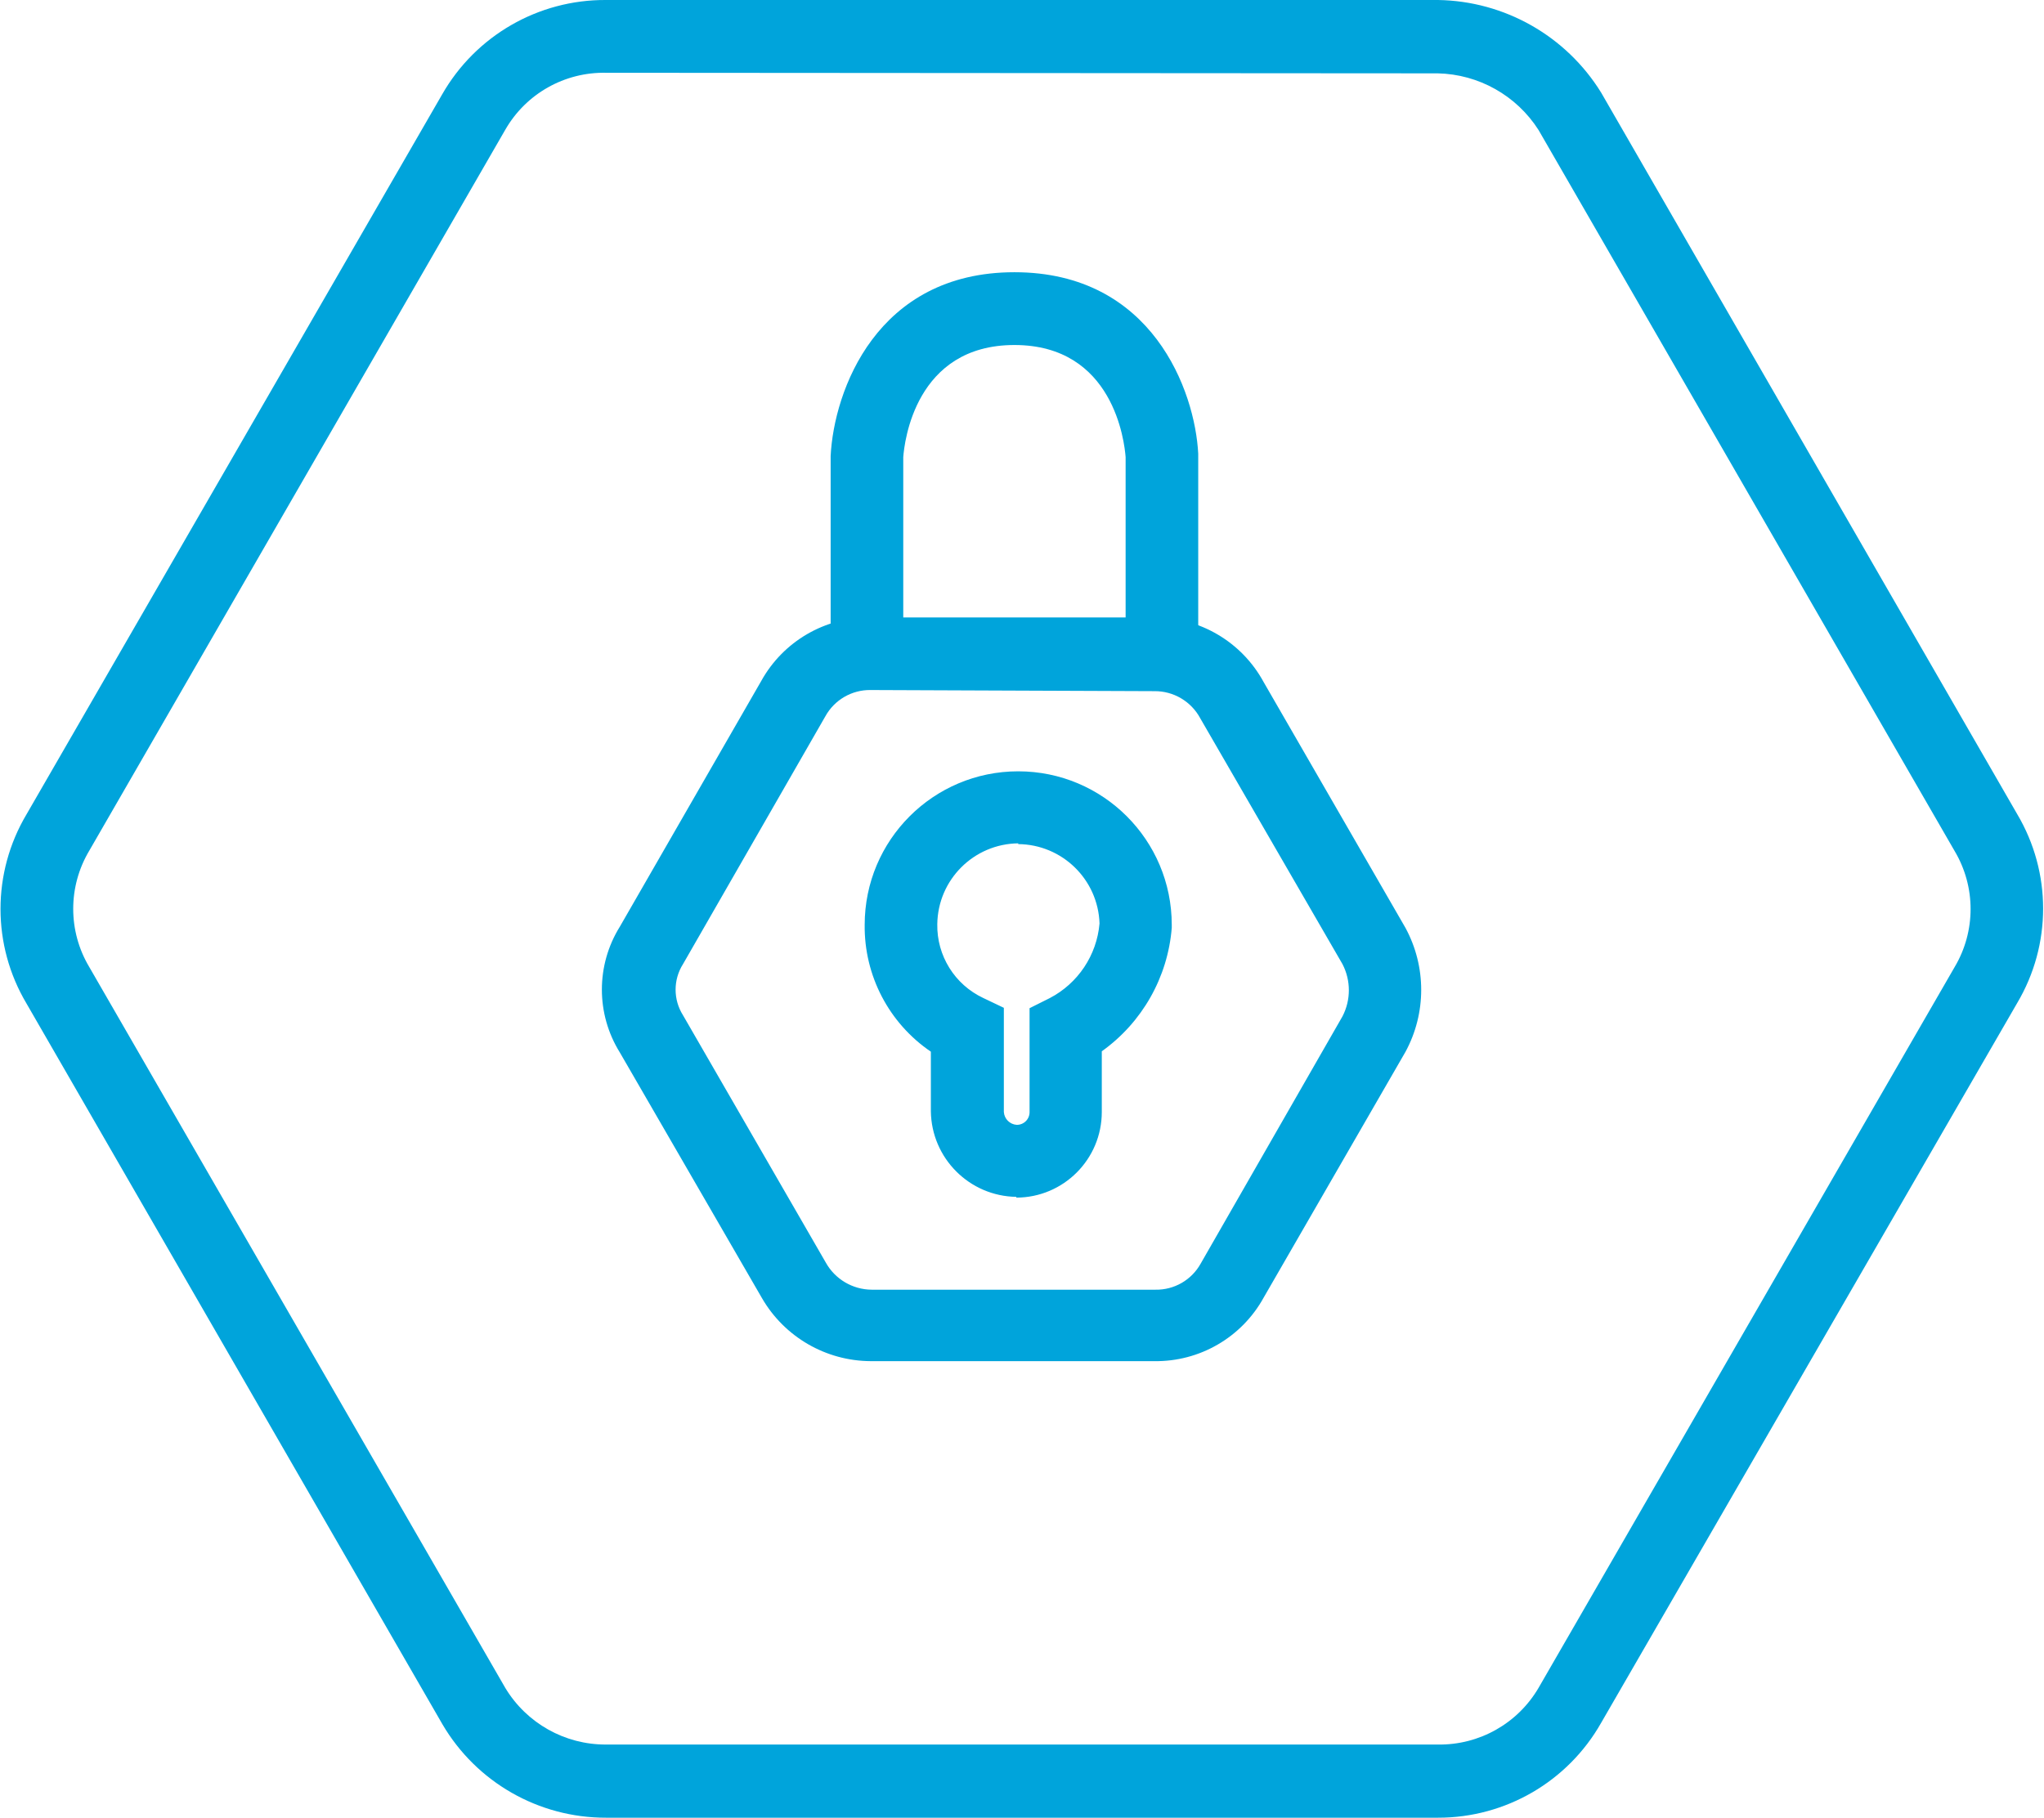
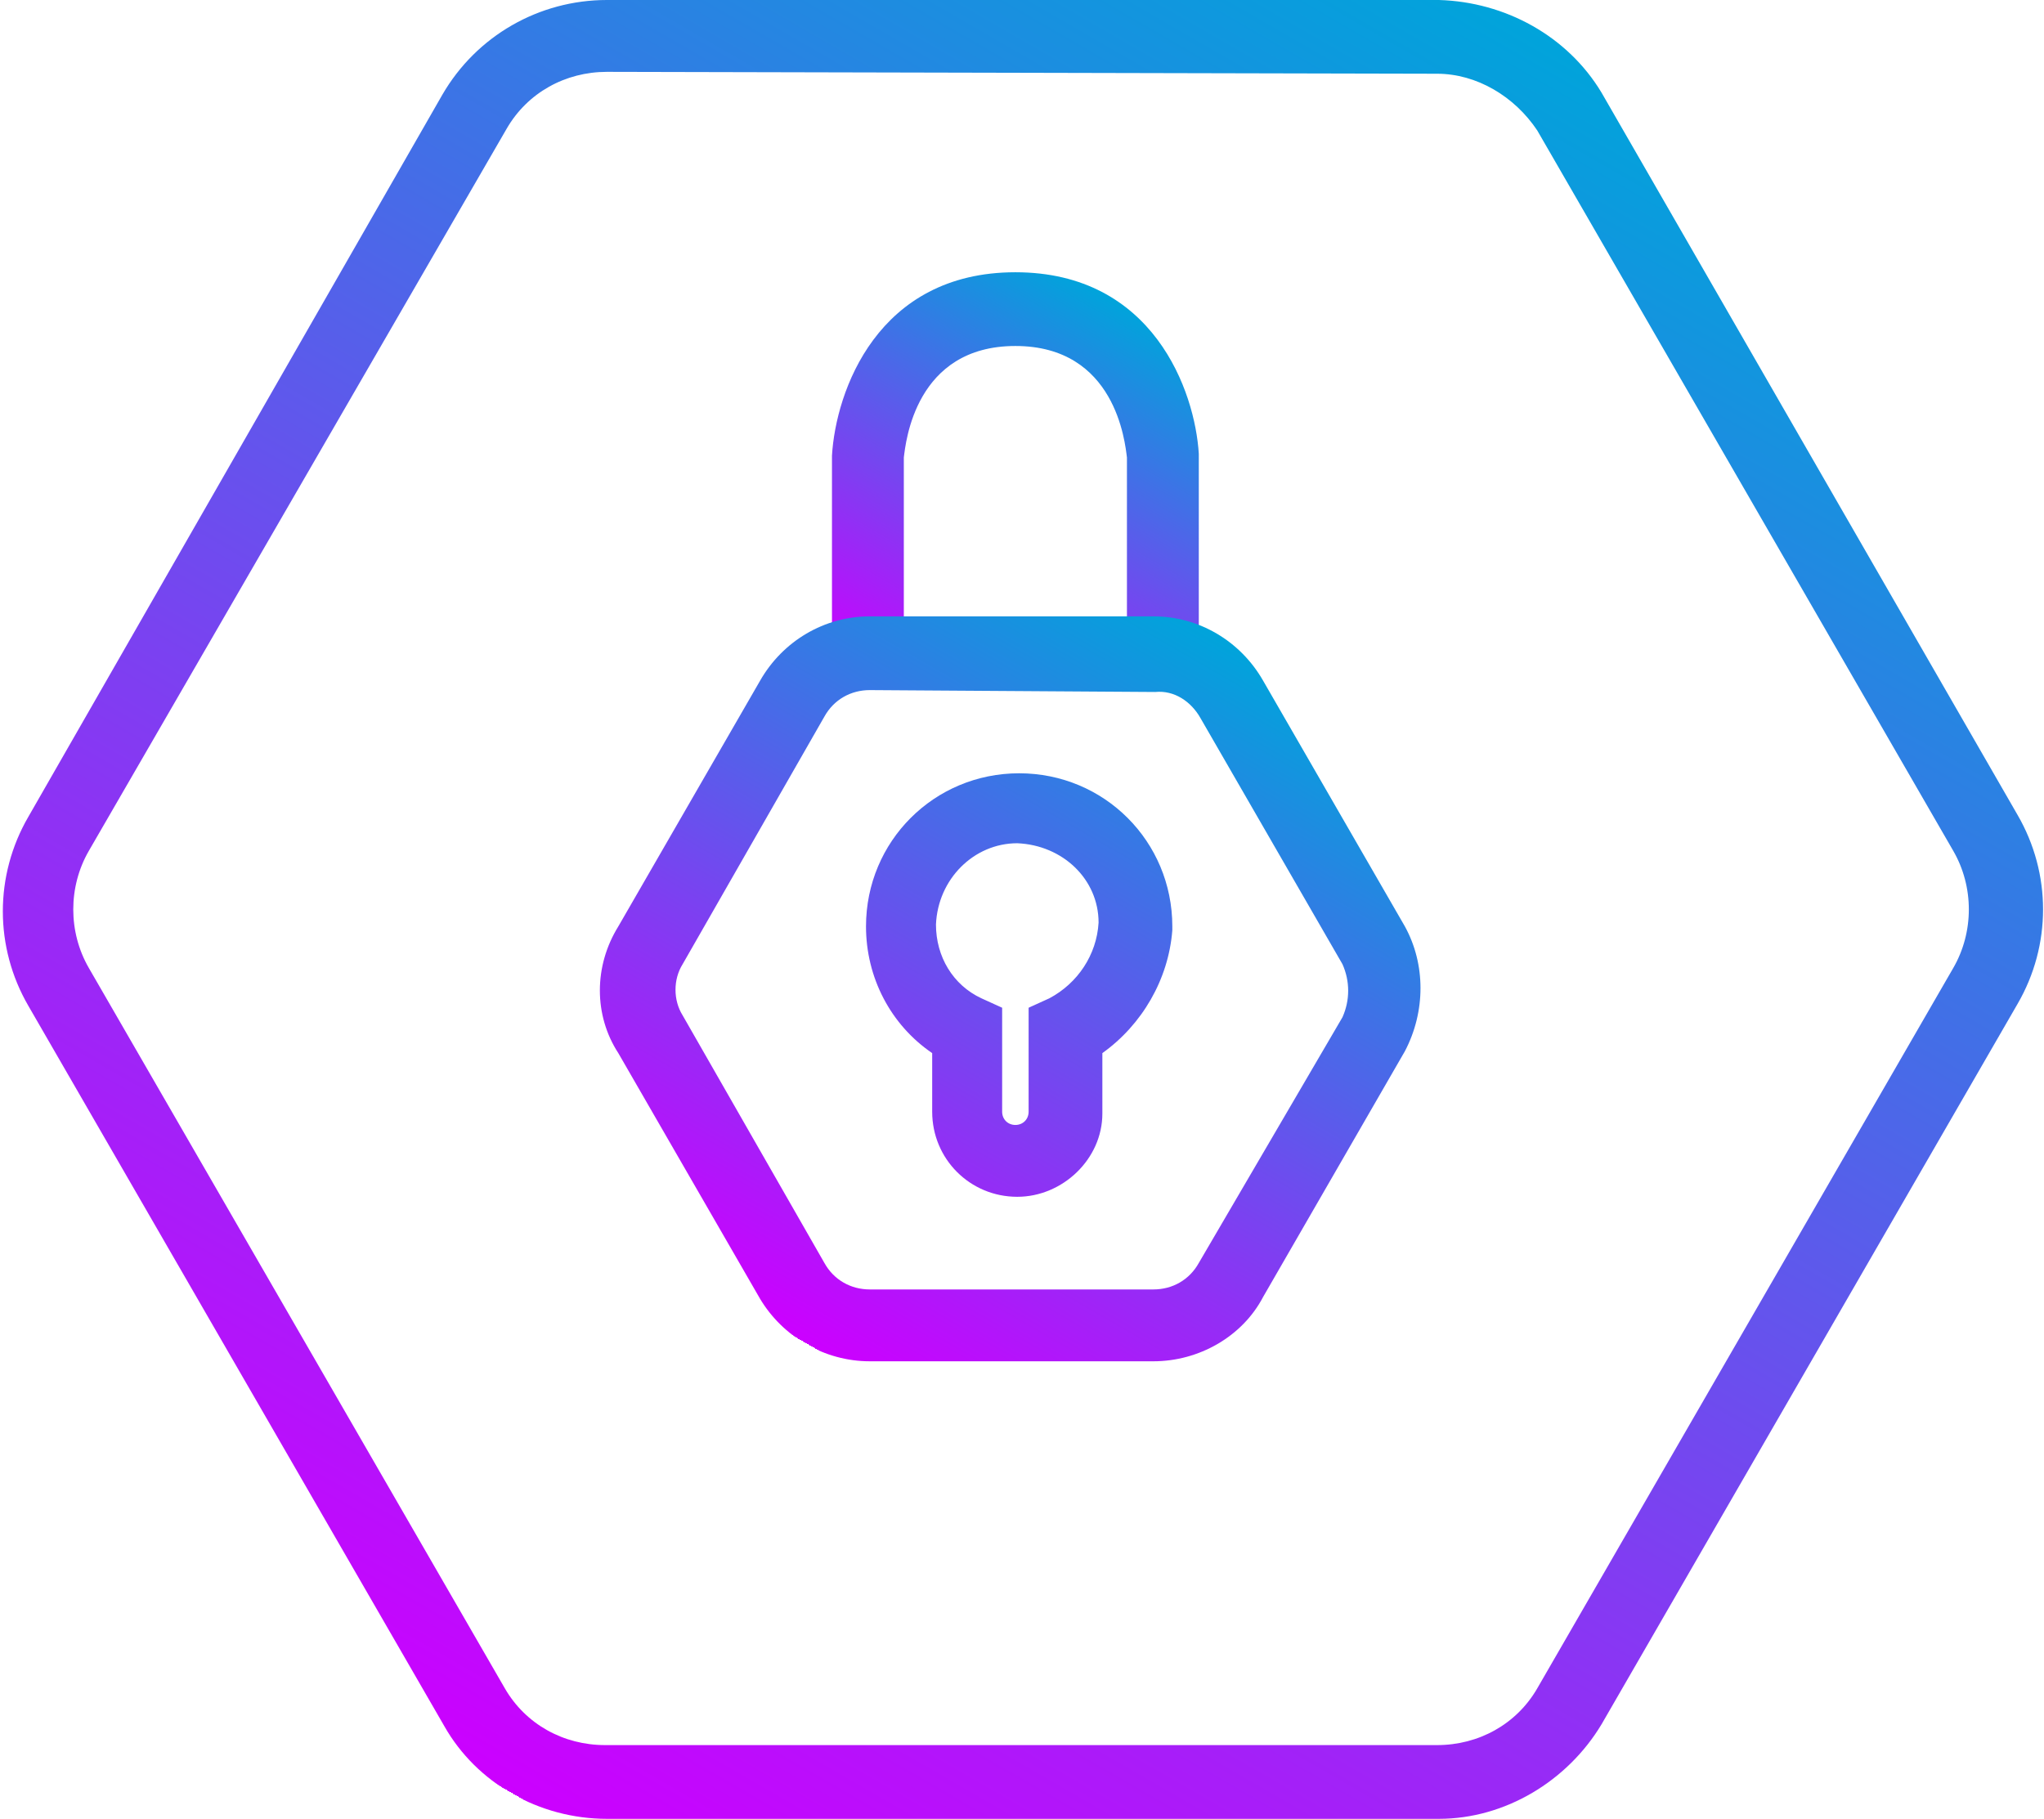
- <svg xmlns="http://www.w3.org/2000/svg" viewBox="0 0 108.1 96.15">
-   <defs>
-     <style>.cls-1{fill:#00a4db;}</style>
-   </defs>
-   <g id="Layer_2" data-name="Layer 2">
-     <g id="Layer_1-2" data-name="Layer 1">
-       <path class="cls-1" d="M76.05,96.15h-44a10,10,0,0,1-8.65-4.94l-22-38.13a9.79,9.79,0,0,1,0-10L23.38,5a9.91,9.91,0,0,1,8.67-5h44a10.33,10.33,0,0,1,8.63,4.9l22,38.16a9.79,9.79,0,0,1,0,10l-22,38.07A9.9,9.9,0,0,1,76.05,96.15Zm-44-92.3a6,6,0,0,0-5.32,3L4.72,45a6,6,0,0,0,0,6.15l22,38.13a6.19,6.19,0,0,0,5.33,3h44a6.06,6.06,0,0,0,5.32-3l22-38.12a6,6,0,0,0,0-6.15l-22-38.13a6.49,6.49,0,0,0-5.33-3Z" />
-       <path class="cls-1" d="M63.37,34.82H59.53V24.18c-.06-.79-.63-5.93-5.88-5.93s-5.82,5.14-5.88,5.93V34.82H43.93V24.12c.17-3.43,2.42-9.72,9.72-9.72S63.2,20.69,63.37,24Z" />
-       <path class="cls-1" d="M61.05,72h-15a6.68,6.68,0,0,1-5.75-3.33l-7.52-13a6.3,6.3,0,0,1,0-6.65l7.48-13a6.52,6.52,0,0,1,5.77-3.36h15a6.54,6.54,0,0,1,5.8,3.42l7.5,13a6.88,6.88,0,0,1,0,6.56l-7.5,13A6.5,6.5,0,0,1,61.05,72Zm-15-35.5a2.69,2.69,0,0,0-2.4,1.39L36.12,51a2.53,2.53,0,0,0,0,2.7l7.55,13.08a2.8,2.8,0,0,0,2.43,1.44h15a2.68,2.68,0,0,0,2.4-1.38L71,53.76A3,3,0,0,0,71,51L63.48,38a2.72,2.72,0,0,0-2.43-1.44Zm7.7,26.81a4.59,4.59,0,0,1-4.52-4.53V55.63a8,8,0,0,1-3.5-6.71,8.12,8.12,0,1,1,16.24,0v.16a8.9,8.9,0,0,1-3.7,6.53v3.21A4.53,4.53,0,0,1,53.75,63.35Zm.1-18.7a4.33,4.33,0,0,0-4.28,4.27A4.23,4.23,0,0,0,52,52.79l1.09.52v5.51a.73.73,0,0,0,.68.68.67.67,0,0,0,.68-.68V53.33l1.06-.53a4.93,4.93,0,0,0,2.64-3.95A4.34,4.34,0,0,0,53.85,44.65Z" />
+ <svg xmlns="http://www.w3.org/2000/svg" version="1.1" id="Layer_1" x="0px" y="0px" viewBox="0 0 108.1 96.2" style="enable-background:new 0 0 108.1 96.2;" xml:space="preserve">
+   <style type="text/css">
+ 	.st0{fill:url(#SVGID_1_);}
+ 	.st1{fill:url(#SVGID_00000159461770167680478690000016025869495212823691_);}
+ 	.st2{fill:url(#SVGID_00000183942681542294633950000015588847668936829083_);}
+ </style>
+   <g id="Layer_2_00000131365175471171732770000005093856681982098869_">
+     <g id="Layer_1-2">
+       <linearGradient id="SVGID_1_" gradientUnits="userSpaceOnUse" x1="27.045" y1="94.822" x2="81.008" y2="1.355">
+         <stop offset="0" style="stop-color:#FFFFFF" />
+         <stop offset="0" style="stop-color:#F6F6F6" />
+         <stop offset="0" style="stop-color:#CC00FF" />
+         <stop offset="1" style="stop-color:#00A4DB" />
+       </linearGradient>
+       <path class="st0" d="M76.1,96.2h-44c-3.6,0-6.9-1.9-8.6-4.9l-22-38.1c-1.8-3.1-1.8-6.9,0-10L23.4,5c1.8-3.1,5.1-5,8.7-5h44    c3.5,0.1,6.8,1.9,8.6,4.9l22,38.2c1.8,3.1,1.8,6.9,0,10l-22,38.1C82.9,94.2,79.6,96.2,76.1,96.2z M32.1,3.8c-2.2,0-4.2,1.1-5.3,3    L4.7,45c-1.1,1.9-1.1,4.3,0,6.2l22,38.1c1.1,1.9,3.1,3,5.3,3h44c2.2,0,4.2-1.1,5.3-3l22-38.1c1.1-1.9,1.1-4.3,0-6.2l-22-38.1    c-1.2-1.8-3.2-3-5.3-3L32.1,3.8z" />
+       <linearGradient id="SVGID_00000070825167782316757980000015027434005313064064_" gradientUnits="userSpaceOnUse" x1="48.362" y1="37.379" x2="60.335" y2="16.642">
+         <stop offset="0" style="stop-color:#FFFFFF" />
+         <stop offset="0" style="stop-color:#F6F6F6" />
+         <stop offset="0" style="stop-color:#CC00FF" />
+         <stop offset="1" style="stop-color:#00A4DB" />
+       </linearGradient>
+       <path style="fill:url(#SVGID_00000070825167782316757980000015027434005313064064_);" d="M63.4,34.8h-3.8V24.2    c-0.1-0.8-0.6-5.9-5.9-5.9s-5.8,5.1-5.9,5.9v10.6h-3.8V24.1c0.2-3.4,2.4-9.7,9.7-9.7s9.5,6.3,9.7,9.6V34.8z" />
+       <linearGradient id="SVGID_00000011712102427394862250000011692114967644220830_" gradientUnits="userSpaceOnUse" x1="42.714" y1="71.09" x2="64.385" y2="33.555">
+         <stop offset="0" style="stop-color:#FFFFFF" />
+         <stop offset="0" style="stop-color:#F6F6F6" />
+         <stop offset="0" style="stop-color:#CC00FF" />
+         <stop offset="1" style="stop-color:#00A4DB" />
+       </linearGradient>
+       <path style="fill:url(#SVGID_00000011712102427394862250000011692114967644220830_);" d="M61,72H46c-2.4,0-4.6-1.3-5.8-3.3    l-7.5-13c-1.3-2-1.3-4.6,0-6.7l7.5-13c1.2-2.1,3.4-3.4,5.8-3.4h15c2.4,0,4.6,1.3,5.8,3.4l7.5,13c1.1,2,1.1,4.5,0,6.6l-7.5,13    C65.7,70.7,63.4,72,61,72z M46,36.5c-1,0-1.9,0.5-2.4,1.4L36.1,51c-0.5,0.8-0.5,1.9,0,2.7l7.5,13.1c0.5,0.9,1.4,1.4,2.4,1.4h15    c1,0,1.9-0.5,2.4-1.4L71,53.8c0.4-0.9,0.4-1.9,0-2.8l-7.5-13c-0.5-0.9-1.4-1.5-2.4-1.4L46,36.5z M53.8,63.3c-2.5,0-4.5-2-4.5-4.5    v-3.1c-2.2-1.5-3.5-4-3.5-6.7c0-4.5,3.6-8.1,8.1-8.1s8.1,3.6,8.1,8.1v0.2c-0.2,2.6-1.6,5-3.7,6.5v3.2    C58.3,61.3,56.2,63.3,53.8,63.3L53.8,63.3z M53.8,44.6c-2.3,0-4.2,1.9-4.3,4.3c0,1.7,0.9,3.2,2.4,3.9l1.1,0.5v5.5    c0,0.4,0.3,0.7,0.7,0.7c0.4,0,0.7-0.3,0.7-0.7c0,0,0,0,0,0v-5.5l1.1-0.5c1.5-0.8,2.5-2.3,2.6-4C58.1,46.5,56.2,44.7,53.8,44.6    L53.8,44.6z" />
    </g>
  </g>
</svg>
